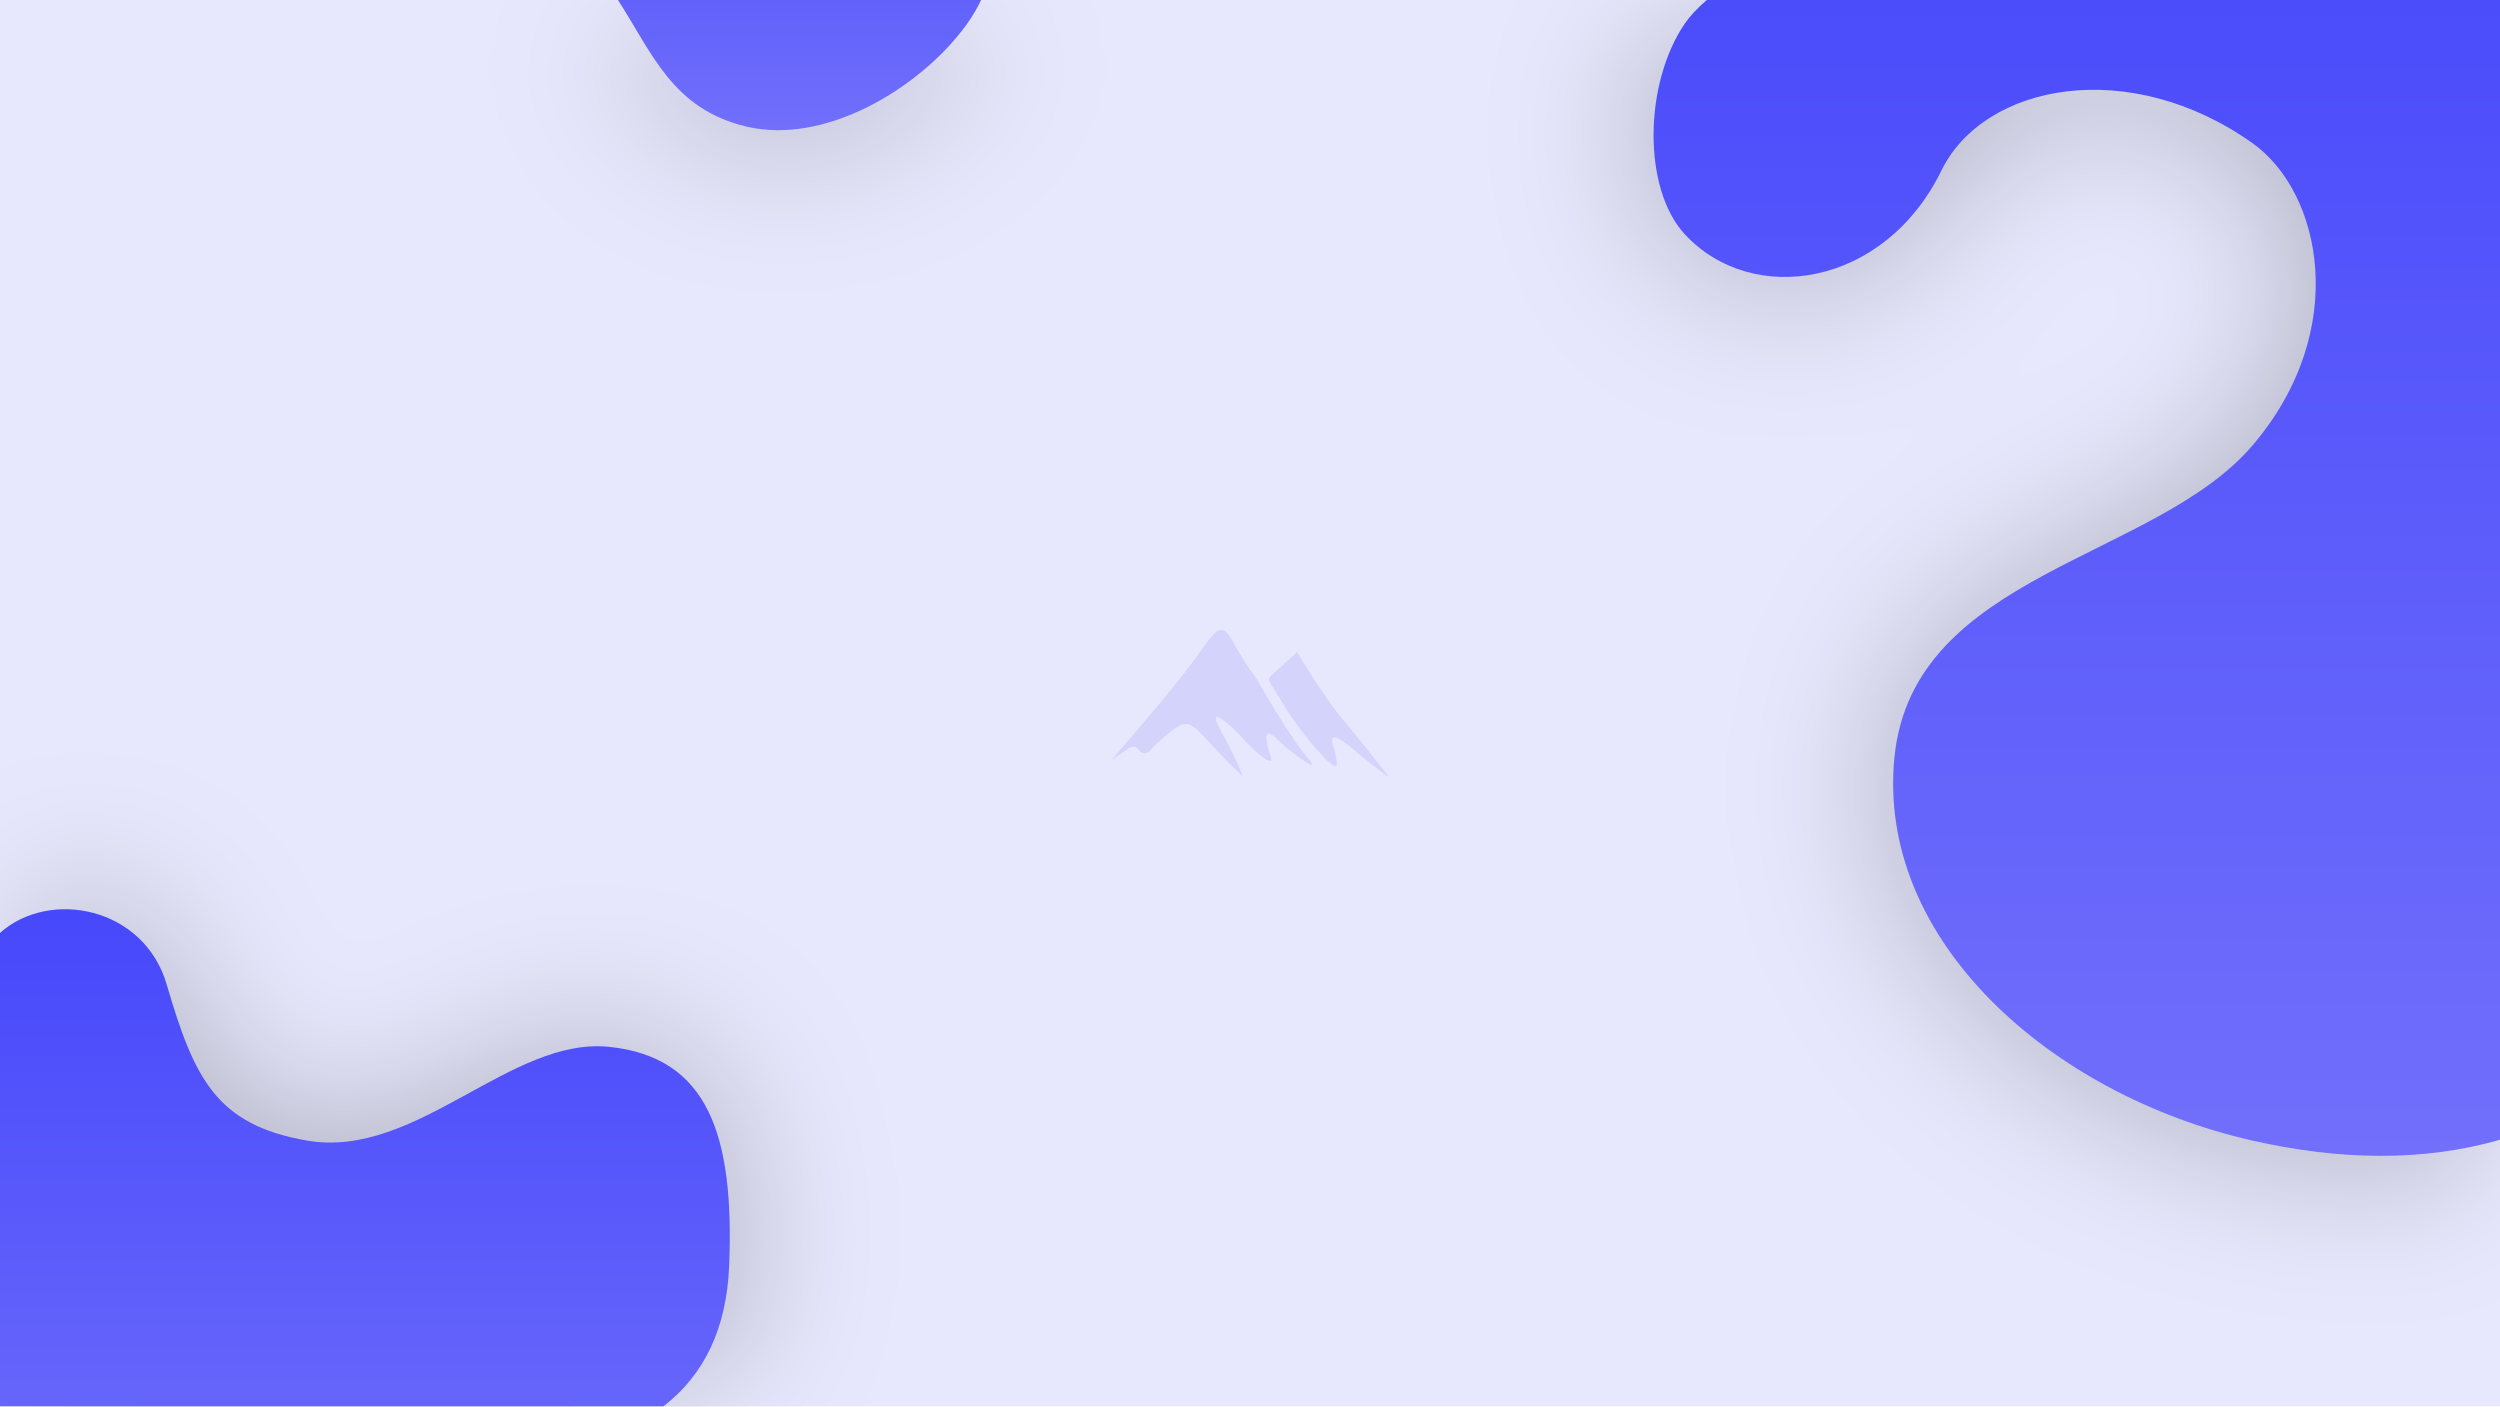
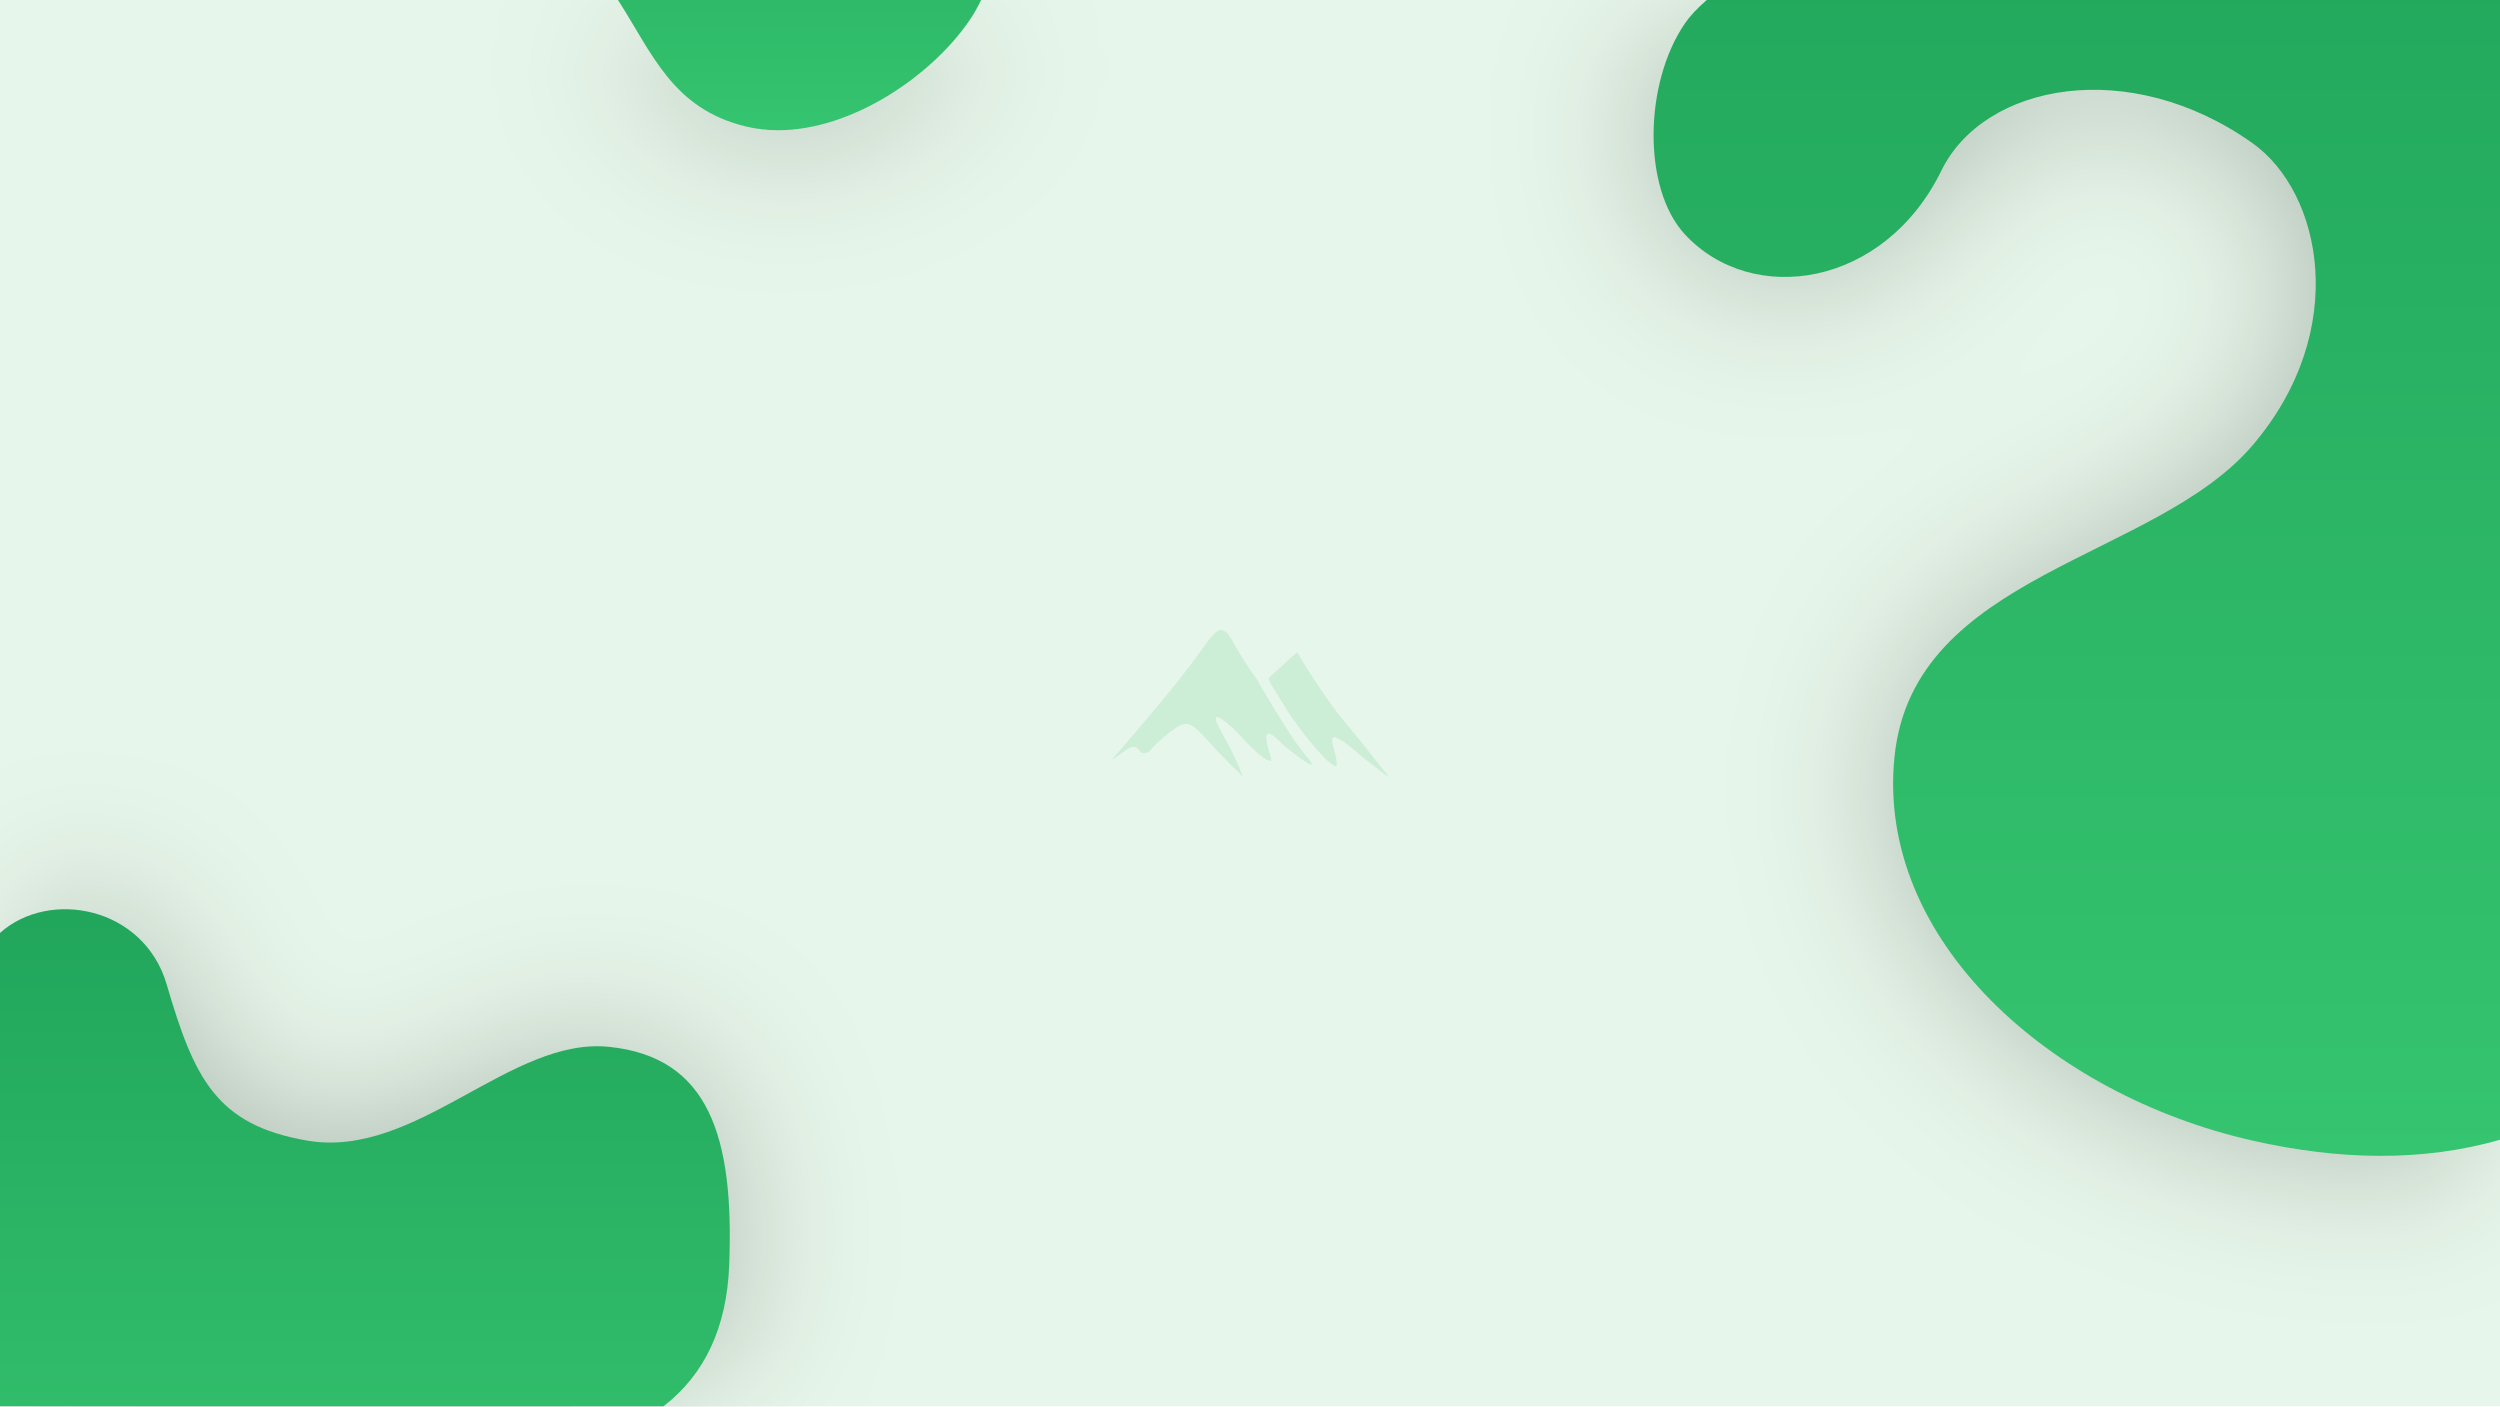
<svg xmlns="http://www.w3.org/2000/svg" xmlns:xlink="http://www.w3.org/1999/xlink" style="isolation:isolate" viewBox="0 0 1920 1080" width="1920pt" height="1080pt" version="1.1" id="svg17">
  <defs id="defs5">
    <linearGradient id="linearGradient835">
-       <stop style="stop-color:#716ffb;stop-opacity:1" offset="0" id="stop831" />
-       <stop style="stop-color:#4648fb;stop-opacity:1" offset="1" id="stop833" />
+       <stop style="stop-color:#35c46f;stop-opacity:1" offset="0" id="stop831" />
+       <stop style="stop-color:#21a65b;stop-opacity:1" offset="1" id="stop833" />
    </linearGradient>
    <clipPath id="_clipPath_JLN7nBUHOKmpGH9EyesXuP1KvCZWHqKV">
      <rect width="1920" height="1080" id="rect2" />
    </clipPath>
    <linearGradient xlink:href="#linearGradient835" id="linearGradient837" x1="1714.474" y1="192.306" x2="1714.474" y2="1195" gradientUnits="userSpaceOnUse" gradientTransform="matrix(1,0,0,-1,0,1080)" />
    <linearGradient xlink:href="#linearGradient835" id="linearGradient849" x1="250.241" y1="-128" x2="250.241" y2="381.039" gradientUnits="userSpaceOnUse" gradientTransform="matrix(1,0,0,-1,0,1080)" />
    <linearGradient xlink:href="#linearGradient835" id="linearGradient857" x1="347.188" y1="980" x2="347.188" y2="1270.796" gradientUnits="userSpaceOnUse" gradientTransform="matrix(1,0,0,-1,156.1484,1080)" />
    <filter style="color-interpolation-filters:sRGB" id="filter925" x="-0.222" width="1.443" y="-0.162" height="1.324">
      <feGaussianBlur stdDeviation="60" id="feGaussianBlur927" />
    </filter>
    <filter style="color-interpolation-filters:sRGB" id="filter929" x="-0.257" width="1.514" y="-0.377" height="1.754">
      <feGaussianBlur stdDeviation="60" id="feGaussianBlur931" />
    </filter>
    <filter style="color-interpolation-filters:sRGB" id="filter933" x="-0.516" width="2.033" y="-1.44" height="3.88">
      <feGaussianBlur stdDeviation="60" id="feGaussianBlur935" />
    </filter>
  </defs>
-   <rect style="fill:#e7e7fd;fill-opacity:1" id="rect7" height="1080" width="1920" y="0" x="0" />
+   <rect style="fill:#e7f6ea;fill-opacity:1" id="rect7" height="1080" width="1920" y="0" x="0" />
  <path id="path837" d="m 1827.089,887.691 c -30.82,-0.124 -63.184,-4.021 -97.09,-11.691 C 1574.999,840.937 1440.469,721.844 1455,581 1469.531,440.156 1654.999,430 1729.999,342 c 75.416,-88.488 52.955,-194.365 0,-232 -94.309,-67.028 -206.089,-46.201 -239,21 -44.03,89.909 -145.429,104.665 -197,49.001 -32.636,-35.227 -31.5,-115.909 0,-162 3.913,-5.725 9.518,-11.726 16.796,-18 H 1920 v 875.333 c -29.233,8.367 -60.201,12.489 -92.911,12.357 z" style="fill:#000000;fill-opacity:1;stroke-width:1;filter:url(#filter925);opacity:0.25" />
  <path style="fill:url(#linearGradient837);fill-opacity:1;stroke-width:1" d="m 1827.089,887.691 c -30.82,-0.124 -63.184,-4.021 -97.09,-11.691 C 1574.999,840.937 1440.469,721.844 1455,581 1469.531,440.156 1654.999,430 1729.999,342 c 75.416,-88.488 52.955,-194.365 0,-232 -94.309,-67.028 -206.089,-46.201 -239,21 -44.03,89.909 -145.429,104.665 -197,49.001 -32.636,-35.227 -31.5,-115.909 0,-162 3.913,-5.725 9.518,-11.726 16.796,-18 H 1920 v 875.333 c -29.233,8.367 -60.201,12.489 -92.911,12.357 z" id="path9" />
  <path id="path835" d="M 0,1080 V 716.483 C 38.193,682.375 110.603,696.579 128,756 c 21.079,72 37.923,108 108,120 C 319.741,890.34 392,796 468,804 c 76,8 96,68 92,168 -1.901,47.516 -18.708,83.513 -50.411,108 z" style="fill:#000000;fill-opacity:1;stroke-width:1;filter:url(#filter929);opacity:0.25" />
  <path style="fill:url(#linearGradient849);fill-opacity:1;stroke-width:1" d="M 0,1080 V 716.483 C 38.193,682.375 110.603,696.579 128,756 c 21.079,72 37.923,108 108,120 C 319.741,890.34 392,796 468,804 c 76,8 96,68 92,168 -1.901,47.516 -18.708,83.513 -50.411,108 z" id="path11" />
  <path id="path839" d="m 597.254,99.999 c -8.145,-0.029 -16.207,-0.92 -24.082,-2.795 C 516.544,83.721 501.114,41.153 474.608,0 h 278.881 c -2.665,5.635 -5.767,11.039 -9.318,16.204 -28.875,42 -89.906,84 -146.918,83.795 z" style="fill:#000000;fill-opacity:1;stroke-width:1;filter:url(#filter933);opacity:0.25" />
  <path style="fill:url(#linearGradient857);fill-opacity:1;stroke-width:1" d="m 597.254,99.999 c -8.145,-0.029 -16.207,-0.92 -24.082,-2.795 C 516.544,83.721 501.114,41.153 474.608,0 h 278.881 c -2.665,5.635 -5.767,11.039 -9.318,16.204 -28.875,42 -89.906,84 -146.918,83.795 z" id="path13" />
-   <g id="g834" transform="matrix(34.64821,0,0,34.64821,712.1533,302.8436)" style="stroke-width:0.082;fill:#5b5bfb;opacity:0.15;fill-opacity:1">
-     <path id="path26" style="fill:#5b5bfb;fill-opacity:1;fill-rule:nonzero;stroke:none;stroke-width:0.029" d="m 6.35,5.316 c 0.055,-0.056 0.126,-0.112 0.202,-0.088 0.087,0.031 0.144,0.125 0.195,0.209 0.169,0.304 0.351,0.599 0.553,0.873 0.28,0.483 0.564,0.964 0.878,1.417 0.073,0.106 0.15,0.207 0.231,0.305 0.044,0.057 0.1,0.105 0.121,0.181 -0.047,-0.005 -0.089,-0.031 -0.13,-0.057 C 8.238,8.051 8.083,7.931 7.931,7.807 7.829,7.722 7.742,7.609 7.63,7.542 c -0.028,-0.019 -0.061,-0.023 -0.092,-0.019 -0.023,0.039 -0.027,0.088 -0.021,0.134 0.016,0.134 0.059,0.261 0.099,0.387 0.008,0.024 0.008,0.05 0.008,0.076 -0.057,0.013 -0.109,-0.026 -0.158,-0.056 C 7.294,7.94 7.137,7.788 6.991,7.623 6.847,7.462 6.692,7.311 6.52,7.193 6.484,7.174 6.439,7.138 6.401,7.163 c -0.018,0.039 0.006,0.085 0.018,0.122 0.063,0.147 0.148,0.278 0.221,0.419 C 6.768,7.949 6.896,8.198 6.989,8.467 6.793,8.284 6.604,8.09 6.419,7.892 6.281,7.749 6.153,7.595 6.011,7.459 5.94,7.394 5.864,7.328 5.774,7.311 5.684,7.294 5.596,7.336 5.519,7.385 5.414,7.454 5.317,7.537 5.219,7.619 5.126,7.702 5.031,7.783 4.949,7.882 4.906,7.948 4.824,7.966 4.759,7.944 4.702,7.927 4.682,7.849 4.629,7.825 4.57,7.797 4.503,7.818 4.45,7.853 4.329,7.938 4.209,8.023 4.087,8.106 4.438,7.697 4.79,7.288 5.136,6.872 5.449,6.494 5.761,6.113 6.049,5.707 6.146,5.573 6.239,5.434 6.35,5.316" />
-     <path id="path30" style="fill:#5b5bfb;fill-opacity:1;fill-rule:nonzero;stroke:none;stroke-width:0.029" d="M 7.614,6.243 C 7.806,6.067 8.006,5.89 8.197,5.715 c 0.248,0.422 0.515,0.829 0.8,1.218 0.141,0.193 0.292,0.375 0.445,0.556 0.196,0.236 0.388,0.478 0.576,0.723 0.065,0.087 0.139,0.166 0.201,0.255 -0.022,-0.009 -0.043,-0.018 -0.062,-0.032 C 10.04,8.348 9.926,8.254 9.809,8.165 9.65,8.055 9.51,7.914 9.356,7.796 9.261,7.722 9.166,7.646 9.056,7.607 c -0.03,-0.01 -0.078,-0.006 -0.083,0.039 -0.006,0.085 0.032,0.163 0.049,0.244 0.019,0.083 0.08,0.3 0.039,0.357 C 8.985,8.231 8.851,8.106 8.819,8.075 8.519,7.758 8.325,7.509 8.044,7.111 7.925,6.934 7.811,6.726 7.666,6.503 7.632,6.441 7.577,6.369 7.572,6.3" />
+   <g id="g834" transform="matrix(34.64821,0,0,34.64821,712.1533,302.8436)" style="stroke-width:0.082;fill:#2dbb66;opacity:0.15;fill-opacity:1">
+     <path id="path26" style="fill:#2dbb66;fill-opacity:1;fill-rule:nonzero;stroke:none;stroke-width:0.029" d="m 6.35,5.316 c 0.055,-0.056 0.126,-0.112 0.202,-0.088 0.087,0.031 0.144,0.125 0.195,0.209 0.169,0.304 0.351,0.599 0.553,0.873 0.28,0.483 0.564,0.964 0.878,1.417 0.073,0.106 0.15,0.207 0.231,0.305 0.044,0.057 0.1,0.105 0.121,0.181 -0.047,-0.005 -0.089,-0.031 -0.13,-0.057 C 8.238,8.051 8.083,7.931 7.931,7.807 7.829,7.722 7.742,7.609 7.63,7.542 c -0.028,-0.019 -0.061,-0.023 -0.092,-0.019 -0.023,0.039 -0.027,0.088 -0.021,0.134 0.016,0.134 0.059,0.261 0.099,0.387 0.008,0.024 0.008,0.05 0.008,0.076 -0.057,0.013 -0.109,-0.026 -0.158,-0.056 C 7.294,7.94 7.137,7.788 6.991,7.623 6.847,7.462 6.692,7.311 6.52,7.193 6.484,7.174 6.439,7.138 6.401,7.163 c -0.018,0.039 0.006,0.085 0.018,0.122 0.063,0.147 0.148,0.278 0.221,0.419 C 6.768,7.949 6.896,8.198 6.989,8.467 6.793,8.284 6.604,8.09 6.419,7.892 6.281,7.749 6.153,7.595 6.011,7.459 5.94,7.394 5.864,7.328 5.774,7.311 5.684,7.294 5.596,7.336 5.519,7.385 5.414,7.454 5.317,7.537 5.219,7.619 5.126,7.702 5.031,7.783 4.949,7.882 4.906,7.948 4.824,7.966 4.759,7.944 4.702,7.927 4.682,7.849 4.629,7.825 4.57,7.797 4.503,7.818 4.45,7.853 4.329,7.938 4.209,8.023 4.087,8.106 4.438,7.697 4.79,7.288 5.136,6.872 5.449,6.494 5.761,6.113 6.049,5.707 6.146,5.573 6.239,5.434 6.35,5.316" />
+     <path id="path30" style="fill:#2dbb66;fill-opacity:1;fill-rule:nonzero;stroke:none;stroke-width:0.029" d="M 7.614,6.243 C 7.806,6.067 8.006,5.89 8.197,5.715 c 0.248,0.422 0.515,0.829 0.8,1.218 0.141,0.193 0.292,0.375 0.445,0.556 0.196,0.236 0.388,0.478 0.576,0.723 0.065,0.087 0.139,0.166 0.201,0.255 -0.022,-0.009 -0.043,-0.018 -0.062,-0.032 C 10.04,8.348 9.926,8.254 9.809,8.165 9.65,8.055 9.51,7.914 9.356,7.796 9.261,7.722 9.166,7.646 9.056,7.607 c -0.03,-0.01 -0.078,-0.006 -0.083,0.039 -0.006,0.085 0.032,0.163 0.049,0.244 0.019,0.083 0.08,0.3 0.039,0.357 C 8.985,8.231 8.851,8.106 8.819,8.075 8.519,7.758 8.325,7.509 8.044,7.111 7.925,6.934 7.811,6.726 7.666,6.503 7.632,6.441 7.577,6.369 7.572,6.3" />
  </g>
</svg>
